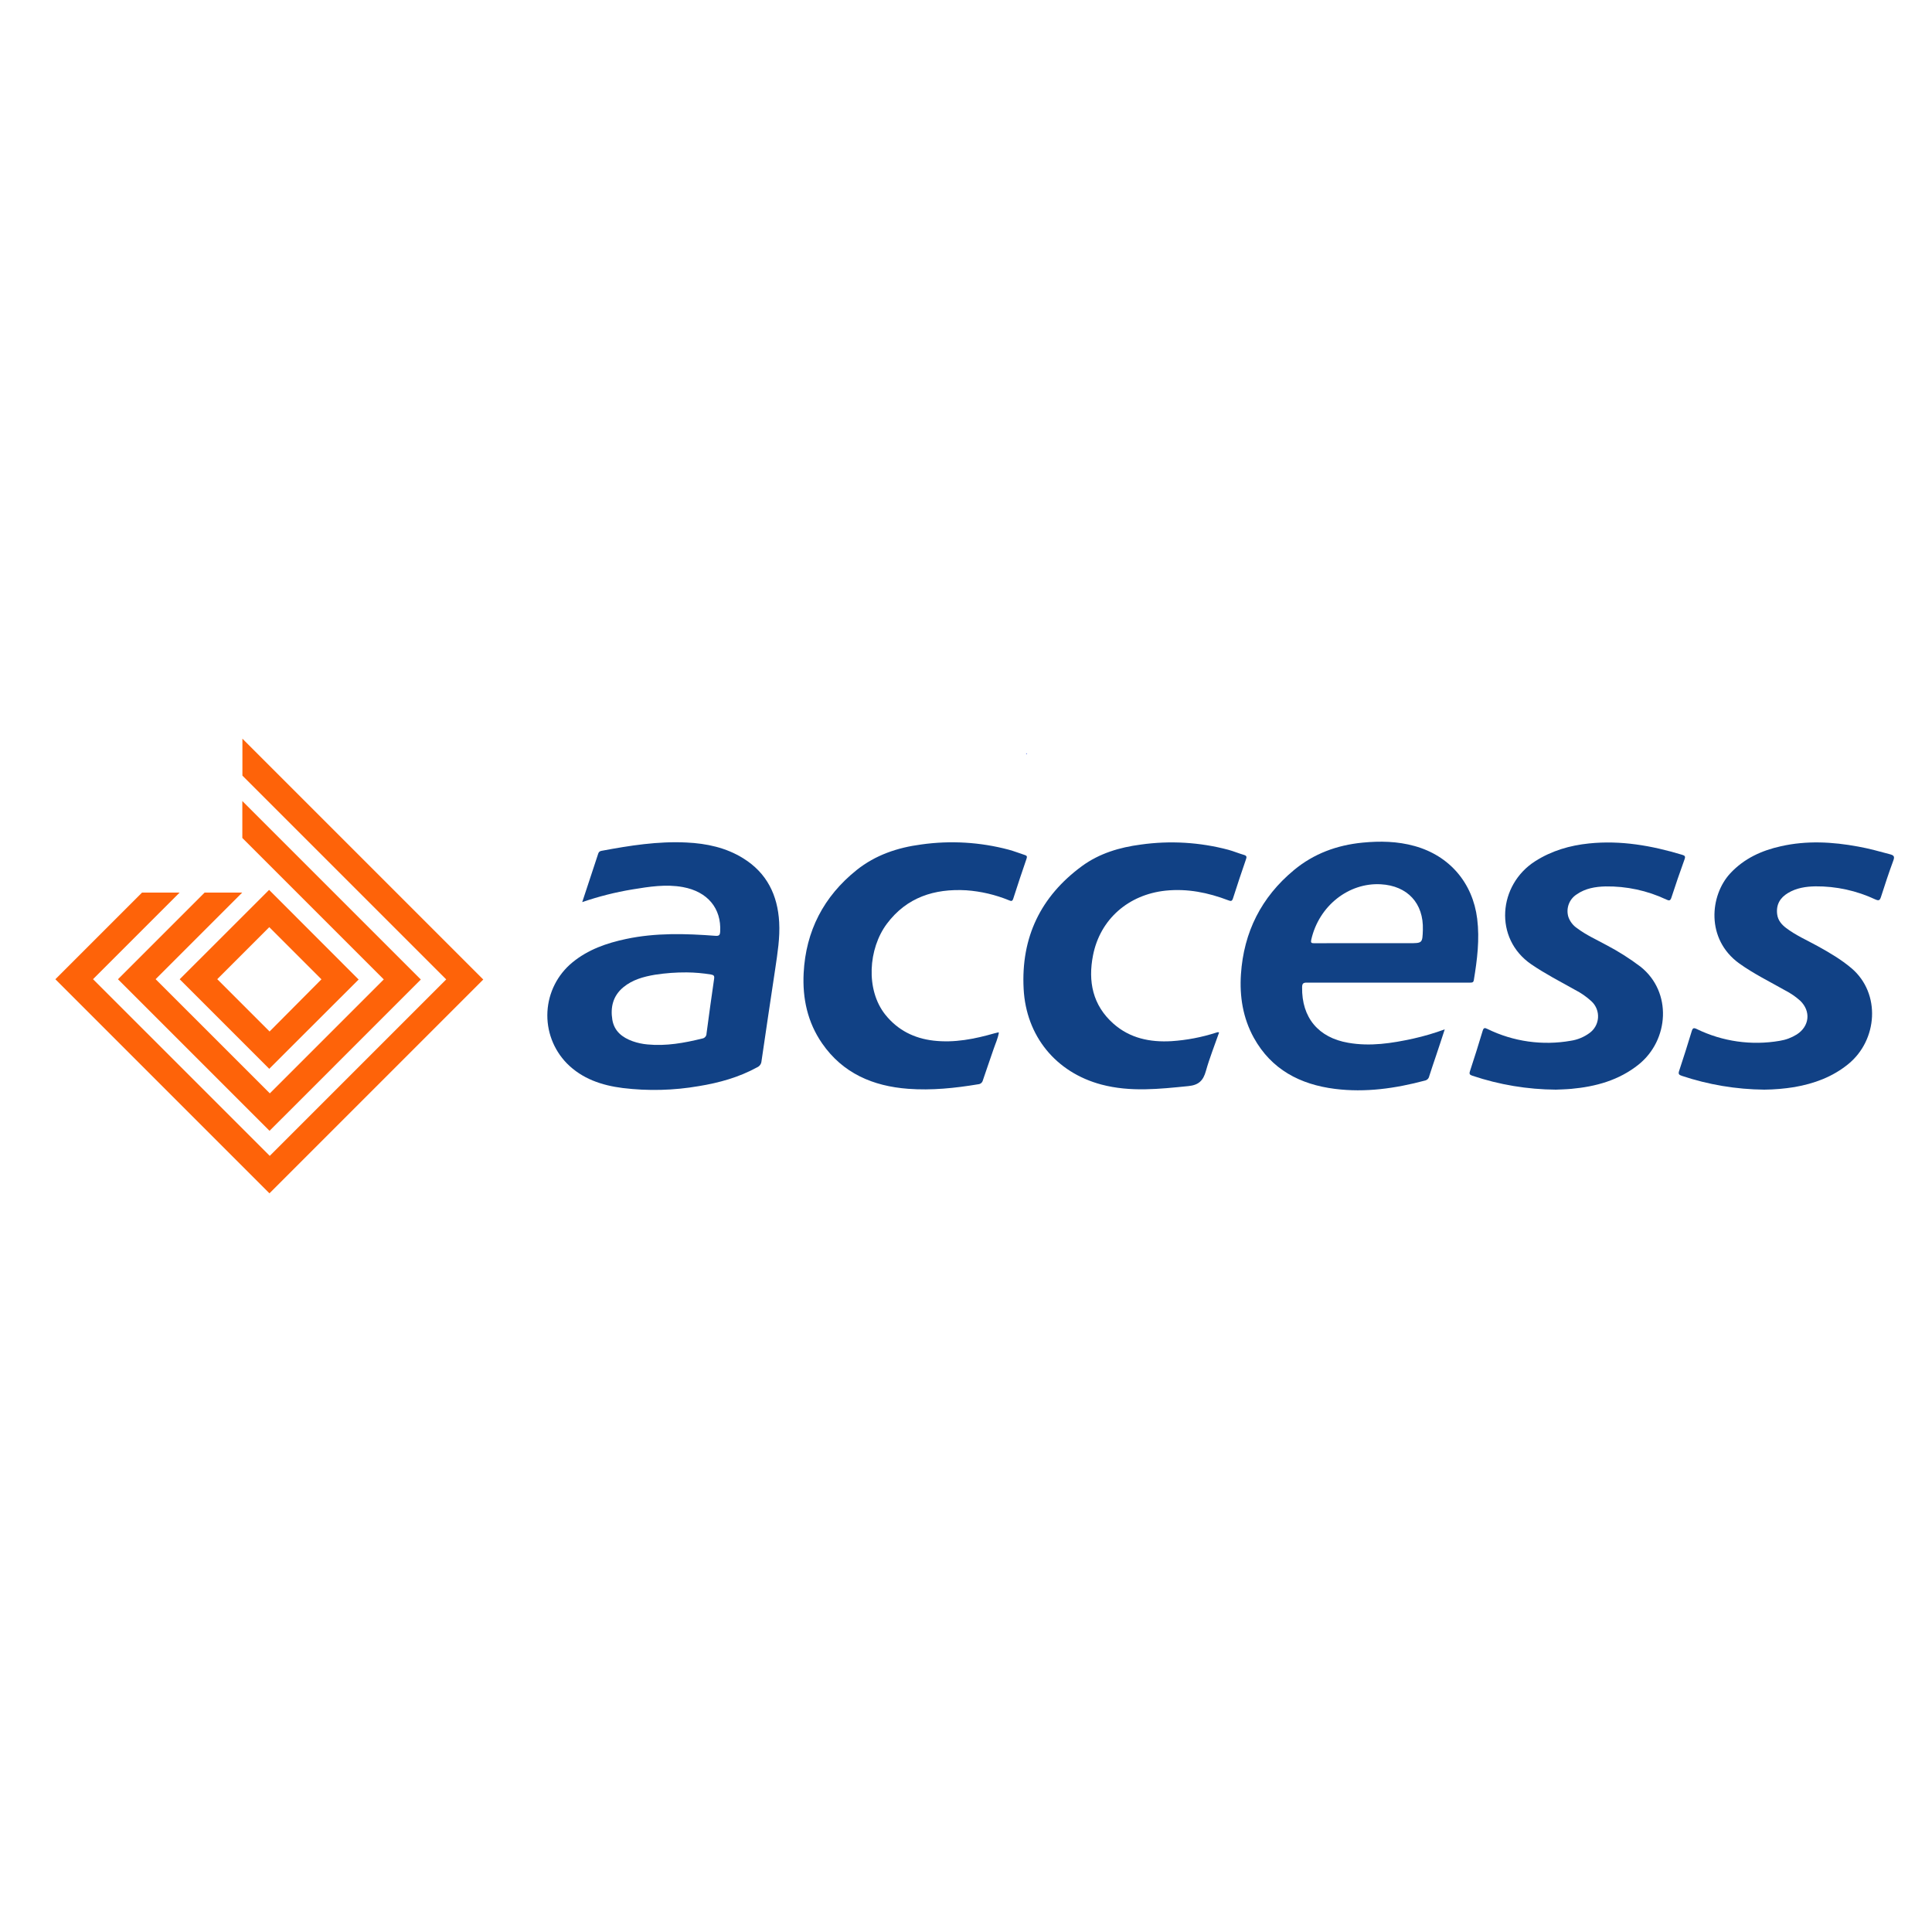
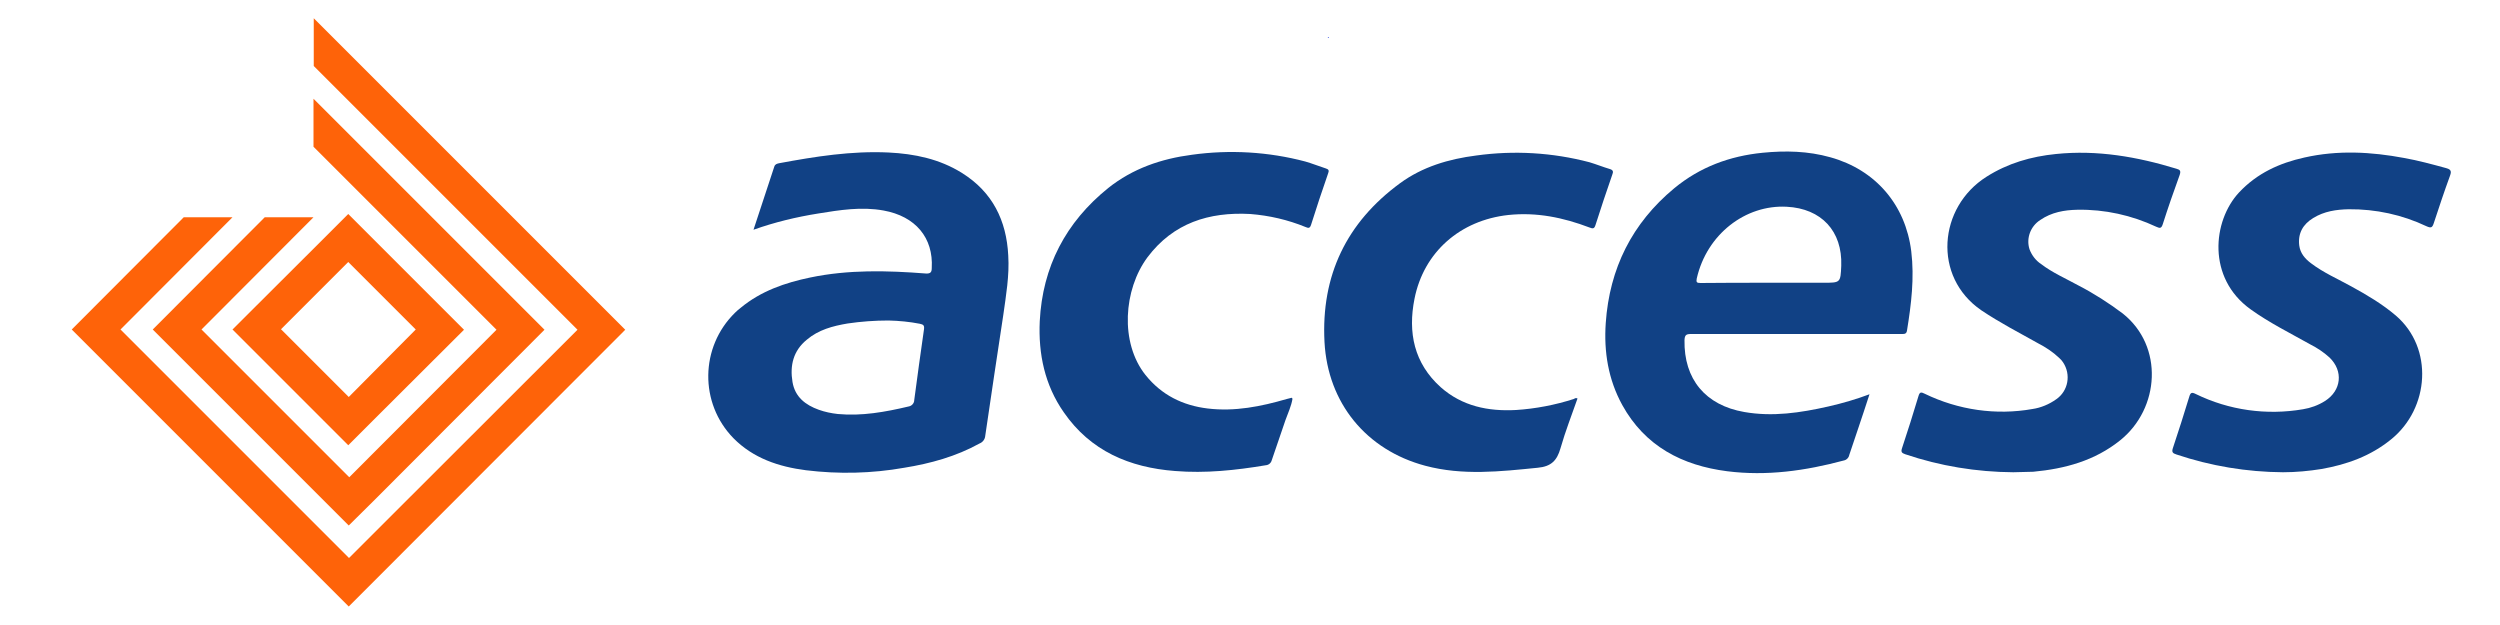
- <svg xmlns="http://www.w3.org/2000/svg" viewBox="0 0 1000 1000">
-   <path d="M531.1,390.09c.13-.22.28-.22.46,0l-.27.22Z" style="fill:#0124dd" />
-   <path d="M301.36,466.93c2.89-8.74,5.63-17,8.31-25.19.33-1,1-1.23,1.87-1.39,14.47-2.7,29-5,43.78-4.27,10.43.49,20.46,2.62,29.44,8.22,12.18,7.58,17.75,19,18.54,33,.46,8.05-.85,16-2,23.88-2.39,16.06-4.85,32.1-7.16,48.16a3.77,3.77,0,0,1-2.26,3.11c-9.42,5.17-19.64,8-30.14,9.72a135.11,135.11,0,0,1-39.34,1c-10.91-1.37-21.08-4.76-29-12.78a35.5,35.5,0,0,1,2.87-52.24c8.12-6.68,17.72-10,27.83-12.15,15.31-3.24,30.76-2.8,46.22-1.62,1.93.14,2.35-.45,2.44-2.17.69-12.06-6.55-20.72-19.26-23.05-8.82-1.62-17.48-.22-26.14,1.2A159,159,0,0,0,301.36,466.93Zm54.08,36.38A103.16,103.16,0,0,0,339,504.52c-5.88,1-11.59,2.55-16.33,6.45-5.36,4.41-6.79,10.33-5.73,16.85,1,5.95,5.16,9.21,10.55,11.13a31.18,31.18,0,0,0,7.65,1.65c9.64.93,19-.75,28.3-3.05a2.6,2.6,0,0,0,2.26-2.61c1.27-9.45,2.53-18.91,3.93-28.34.24-1.63-.3-1.94-1.66-2.2A81.9,81.9,0,0,0,355.44,503.31Z" style="fill:#114185" />
-   <path d="M747.8,532.79c-1.6,4.86-3,9.21-4.48,13.56-1.18,3.57-2.44,7.11-3.56,10.71a2.84,2.84,0,0,1-2.22,2.24c-15.3,4.08-30.8,6.29-46.6,4.3-18-2.27-32.88-10-42-26.51-5.61-10.22-7.39-21.35-6.63-32.82,1.45-21.82,10.54-39.91,27.44-53.92,10.27-8.52,22.25-12.9,35.43-14.2,9.09-.89,18.13-.72,27,1.75,18.06,5,30.1,19.05,32.41,37.65,1.33,10.69,0,21.19-1.73,31.7-.21,1.31-.87,1.35-1.87,1.35-4.85,0-9.71,0-14.56,0q-35,0-70,0c-1.88,0-2.43.46-2.46,2.39-.26,15.72,8.42,26.1,23.87,28.75,11.42,2,22.53.27,33.62-2.15A129.65,129.65,0,0,0,747.8,532.79ZM707,488.19h22.4c6.84,0,6.84,0,7.07-6.84.47-13.85-8-22.88-21.77-23.65-16.47-.93-32,11-36,28.7-.33,1.47,0,1.83,1.5,1.82C689.11,488.15,698,488.19,707,488.19Z" style="fill:#114185" />
-   <path d="M805.3,564a138.61,138.61,0,0,1-43.18-7.2c-1.39-.48-1.76-.88-1.26-2.39q3.43-10.39,6.57-20.88c.52-1.72,1.13-1.58,2.51-.92a70.32,70.32,0,0,0,43.13,6.08,21.85,21.85,0,0,0,9.52-3.9,10.61,10.61,0,0,0,1.18-16.49,37.76,37.76,0,0,0-8.48-5.92c-7.65-4.28-15.43-8.29-22.7-13.25-19.53-13.37-17.15-41.2,2.08-53.41,8.52-5.41,17.85-8.12,27.76-9.15,16.52-1.71,32.49,1.12,48.23,5.86,1.44.43,1.81.82,1.26,2.35-2.37,6.57-4.66,13.18-6.81,19.83-.57,1.75-1.25,1.62-2.6,1A71.21,71.21,0,0,0,831,458.81c-5.28.13-10.43,1-14.9,4.12a10.29,10.29,0,0,0-4.3,11.71,11.78,11.78,0,0,0,4.63,5.89c4.63,3.48,9.93,5.83,15,8.61a125.21,125.21,0,0,1,17.7,11.22c16.48,13.08,14.81,38-1,50.66-10.2,8.15-22.14,11.41-34.84,12.57C810.1,563.87,806.93,563.92,805.3,564Z" style="fill:#114185" />
-   <path d="M913.17,564a138.91,138.91,0,0,1-42.61-7.13c-1.59-.53-2-1-1.41-2.68,2.26-6.78,4.4-13.6,6.48-20.44.5-1.66,1-1.9,2.62-1.12a70.67,70.67,0,0,0,42.92,6.1,23.58,23.58,0,0,0,8.81-3.28c6.63-4.23,7.44-12,1.84-17.44a36.65,36.65,0,0,0-7.77-5.35c-8-4.54-16.31-8.6-23.84-14C882.84,486.11,885,463.4,895.62,452c7.16-7.67,16.2-11.79,26.23-14,13.31-3,26.61-2.28,39.9.18,5.6,1,11.08,2.52,16.56,4,1.82.51,2.48,1.05,1.71,3.13-2.31,6.27-4.41,12.61-6.45,19-.57,1.75-1.14,2-2.86,1.25a71.64,71.64,0,0,0-31.06-6.79c-5,.09-9.83.83-14.19,3.45-4.13,2.47-6.22,6.06-5.6,11,.39,3.14,2.28,5.33,4.66,7.13,5,3.79,10.75,6.29,16.19,9.29,6.2,3.43,12.32,7,17.73,11.61,15.16,13,13.45,37.1-1.76,49.5-8.17,6.67-17.65,10.13-27.88,11.92A103.08,103.08,0,0,1,913.17,564Z" style="fill:#114185" />
-   <path d="M517,534.56c-.51,3-1.8,5.69-2.75,8.52-1.81,5.39-3.74,10.73-5.53,16.13a2.63,2.63,0,0,1-2.36,2c-12,2-24.13,3.27-36.32,2.35-18.19-1.37-33.79-8-44.51-23.5-7.56-10.92-10.23-23.33-9.56-36.4,1.12-21.8,10.36-39.64,27.39-53.3,9.76-7.82,21.24-11.66,33.47-13.26a114,114,0,0,1,45.33,2.71c2.82.77,5.54,1.85,8.31,2.75,1,.32,1.26.75.89,1.84-2.36,6.9-4.7,13.82-6.91,20.77-.49,1.53-1.18,1.22-2.17.83a71.85,71.85,0,0,0-22.15-5.19c-16.47-.93-30.79,3.6-41.07,17.31-9.63,12.85-11.12,34.19-.81,47.09,6.41,8,14.87,12.24,24.91,13.41,10.83,1.26,21.3-.83,31.64-3.8.66-.19,1.33-.32,2-.48Z" style="fill:#114185" />
-   <path d="M631,534.42c-2.3,6.62-4.94,13.17-6.83,19.93-1.37,4.93-3.68,7.27-9.06,7.81-15,1.5-30,3.18-45-.79-23.59-6.27-39-25.09-40.28-49.55-1.4-26.58,8.78-47.82,30.19-63.53,9-6.59,19.5-9.71,30.46-11.14a114.33,114.33,0,0,1,45.32,2.7c2.74.75,5.37,1.87,8.1,2.66,1.43.42,1.47,1.07,1,2.32-2.29,6.69-4.56,13.38-6.69,20.12-.51,1.61-1.12,1.55-2.43,1.05-10.48-4-21.2-6.17-32.51-5-19.21,2.06-33.83,14.76-37.52,33.45-2.66,13.49-.22,25.83,10.53,35.38,8.57,7.6,19,9.72,30.11,9.07a95.84,95.84,0,0,0,23.06-4.4C629.9,534.42,630.3,534.05,631,534.42Z" style="fill:#114185" />
-   <polygon points="250.04 506.9 125.47 382.33 125.47 401.45 230.92 506.9 230.96 506.94 139.62 598.28 139.51 598.17 48.23 506.9 48.15 506.82 92.96 462.01 73.51 462.01 28.66 506.86 28.7 506.9 139.47 617.67 139.51 617.63 250.14 507 250.04 506.9" style="fill:#fe6309" />
-   <polygon points="125.43 414.61 125.43 433.73 198.64 506.94 139.66 565.92 80.63 506.9 80.55 506.82 125.36 462.01 105.91 462.01 61.06 506.86 61.1 506.9 129.89 575.69 139.51 585.31 149.29 575.54 217.82 507 125.43 414.61" style="fill:#fe6309" />
-   <path d="M185.53,506.9,149,470.33l-9.72-9.72-9.56,9.56L93,506.86l0,0,36.74,36.74,9.62,9.62,9.76-9.77L185.63,507Zm-46,27-27-27-.08-.08,26.93-26.93,27,27,0,0Z" style="fill:#fe6309" />
+ <svg xmlns="http://www.w3.org/2000/svg" version="1.1" id="Layer_1" x="0px" y="0px" viewBox="0 0 1000 249.9" style="enable-background:new 0 0 1000 249.9;" xml:space="preserve">
+   <style type="text/css">
+ 	.st0{fill:#0124DD;}
+ 	.st1{fill:#114185;}
+ 	.st2{fill:#FE6309;}
+ </style>
+   <path class="st0" d="M531.1,15c0.1-0.2,0.3-0.2,0.5,0l-0.3,0.2L531.1,15z" />
+   <path class="st1" d="M301.4,91.9c2.9-8.7,5.6-17,8.3-25.2c0.3-1,1-1.2,1.9-1.4c14.5-2.7,29-5,43.8-4.3c10.4,0.5,20.5,2.6,29.4,8.2  c12.2,7.6,17.8,19,18.5,33c0.5,8-0.9,16-2,23.9c-2.4,16.1-4.9,32.1-7.2,48.2c-0.1,1.4-1,2.6-2.3,3.1c-9.4,5.2-19.6,8-30.1,9.7  c-13,2.3-26.2,2.6-39.3,1c-10.9-1.4-21.1-4.8-29-12.8c-13.7-14-13.4-36.5,0.6-50.2c0.7-0.7,1.5-1.4,2.3-2c8.1-6.7,17.7-10,27.8-12.1  c15.3-3.2,30.8-2.8,46.2-1.6c1.9,0.1,2.4-0.5,2.4-2.2c0.7-12.1-6.5-20.7-19.3-23c-8.8-1.6-17.5-0.2-26.1,1.2  C318.5,86.8,309.8,88.9,301.4,91.9z M355.4,128.2c-5.5,0-11,0.4-16.4,1.2c-5.9,1-11.6,2.5-16.3,6.5c-5.4,4.4-6.8,10.3-5.7,16.9  c1,6,5.2,9.2,10.5,11.1c2.5,0.9,5,1.4,7.6,1.7c9.6,0.9,19-0.8,28.3-3c1.3-0.2,2.3-1.3,2.3-2.6c1.3-9.5,2.5-18.9,3.9-28.3  c0.2-1.6-0.3-1.9-1.7-2.2C363.8,128.7,359.6,128.3,355.4,128.2z" />
+   <path class="st1" d="M747.8,157.7c-1.6,4.9-3,9.2-4.5,13.6c-1.2,3.6-2.4,7.1-3.6,10.7c-0.2,1.1-1.1,2-2.2,2.2  c-15.3,4.1-30.8,6.3-46.6,4.3c-18-2.3-32.9-10-42-26.5c-5.6-10.2-7.4-21.3-6.6-32.8c1.5-21.8,10.5-39.9,27.4-53.9  c10.3-8.5,22.2-12.9,35.4-14.2c9.1-0.9,18.1-0.7,27,1.8c18.1,5,30.1,19,32.4,37.6c1.3,10.7,0,21.2-1.7,31.7  c-0.2,1.3-0.9,1.4-1.9,1.4c-4.8,0-9.7,0-14.6,0c-23.3,0-46.7,0-70,0c-1.9,0-2.4,0.5-2.5,2.4c-0.3,15.7,8.4,26.1,23.9,28.8  c11.4,2,22.5,0.3,33.6-2.2C737,161.3,742.5,159.7,747.8,157.7z M707,113.1h22.4c6.8,0,6.8,0,7.1-6.8c0.5-13.9-8-22.9-21.8-23.6  c-16.5-0.9-32,11-36,28.7c-0.3,1.5,0,1.8,1.5,1.8C689.1,113.1,698,113.1,707,113.1z" />
+   <path class="st1" d="M805.3,188.9c-14.7-0.1-29.3-2.5-43.2-7.2c-1.4-0.5-1.8-0.9-1.3-2.4c2.3-6.9,4.5-13.9,6.6-20.9  c0.5-1.7,1.1-1.6,2.5-0.9c13.4,6.5,28.5,8.7,43.1,6.1c3.4-0.5,6.7-1.9,9.5-3.9c4.8-3.3,6-9.9,2.7-14.8c-0.4-0.6-0.9-1.2-1.5-1.7  c-2.5-2.4-5.4-4.3-8.5-5.9c-7.7-4.3-15.4-8.3-22.7-13.2c-19.5-13.4-17.2-41.2,2.1-53.4c8.5-5.4,17.8-8.1,27.8-9.1  c16.5-1.7,32.5,1.1,48.2,5.9c1.4,0.4,1.8,0.8,1.3,2.4c-2.4,6.6-4.7,13.2-6.8,19.8c-0.6,1.8-1.2,1.6-2.6,1c-9.8-4.6-20.6-7-31.5-6.8  c-5.3,0.1-10.4,1-14.9,4.1c-3.9,2.5-5.7,7.3-4.3,11.7c0.9,2.4,2.5,4.5,4.6,5.9c4.6,3.5,9.9,5.8,15,8.6c6.2,3.2,12.1,7,17.7,11.2  c16.5,13.1,14.8,38-1,50.7c-10.2,8.2-22.1,11.4-34.8,12.6C810.1,188.8,806.9,188.9,805.3,188.9z" />
+   <path class="st1" d="M913.2,188.9c-14.5-0.1-28.9-2.5-42.6-7.1c-1.6-0.5-2-1-1.4-2.7c2.3-6.8,4.4-13.6,6.5-20.4  c0.5-1.7,1-1.9,2.6-1.1c13.3,6.5,28.3,8.6,42.9,6.1c3.1-0.5,6.1-1.6,8.8-3.3c6.6-4.2,7.4-12,1.8-17.4c-2.3-2.1-5-3.9-7.8-5.3  c-8-4.5-16.3-8.6-23.8-14c-17.4-12.5-15.2-35.3-4.6-46.7c7.2-7.7,16.2-11.8,26.2-14c13.3-3,26.6-2.3,39.9,0.2c5.6,1,11.1,2.5,16.6,4  c1.8,0.5,2.5,1,1.7,3.1c-2.3,6.3-4.4,12.6-6.5,19c-0.6,1.8-1.1,2-2.9,1.2c-9.7-4.6-20.3-6.9-31.1-6.8c-5,0.1-9.8,0.8-14.2,3.5  c-4.1,2.5-6.2,6.1-5.6,11c0.4,3.1,2.3,5.3,4.7,7.1c5,3.8,10.8,6.3,16.2,9.3c6.2,3.4,12.3,7,17.7,11.6c15.2,13,13.5,37.1-1.8,49.5  c-8.2,6.7-17.7,10.1-27.9,11.9C923.6,188.4,918.4,188.9,913.2,188.9z" />
+   <path class="st1" d="M517,159.5c-0.5,3-1.8,5.7-2.8,8.5c-1.8,5.4-3.7,10.7-5.5,16.1c-0.3,1.1-1.2,1.9-2.4,2c-12,2-24.1,3.3-36.3,2.3  c-18.2-1.4-33.8-8-44.5-23.5c-7.6-10.9-10.2-23.3-9.6-36.4c1.1-21.8,10.4-39.6,27.4-53.3c9.8-7.8,21.2-11.7,33.5-13.3  c15.1-2.1,30.6-1.2,45.3,2.7c2.8,0.8,5.5,1.9,8.3,2.8c1,0.3,1.3,0.8,0.9,1.8c-2.4,6.9-4.7,13.8-6.9,20.8c-0.5,1.5-1.2,1.2-2.2,0.8  c-7.1-2.9-14.5-4.6-22.1-5.2c-16.5-0.9-30.8,3.6-41.1,17.3c-9.6,12.9-11.1,34.2-0.8,47.1c6.4,8,14.9,12.2,24.9,13.4  c10.8,1.3,21.3-0.8,31.6-3.8c0.7-0.2,1.3-0.3,2-0.5L517,159.5z" />
+   <path class="st1" d="M631,159.4c-2.3,6.6-4.9,13.2-6.8,19.9c-1.4,4.9-3.7,7.3-9.1,7.8c-15,1.5-30,3.2-45-0.8  c-23.6-6.3-39-25.1-40.3-49.5c-1.4-26.6,8.8-47.8,30.2-63.5c9-6.6,19.5-9.7,30.5-11.1c15.1-2.1,30.5-1.2,45.3,2.7  c2.7,0.8,5.4,1.9,8.1,2.7c1.4,0.4,1.5,1.1,1,2.3c-2.3,6.7-4.6,13.4-6.7,20.1c-0.5,1.6-1.1,1.5-2.4,1c-10.5-4-21.2-6.2-32.5-5  c-19.2,2.1-33.8,14.8-37.5,33.5c-2.7,13.5-0.2,25.8,10.5,35.4c8.6,7.6,19,9.7,30.1,9.1c7.8-0.5,15.6-2,23.1-4.4  C629.9,159.4,630.3,159,631,159.4z" />
+   <polygon class="st2" points="250,131.8 125.5,7.3 125.5,26.4 230.9,131.8 231,131.9 139.6,223.2 139.5,223.1 48.2,131.8 48.2,131.8   93,86.9 73.5,86.9 28.7,131.8 28.7,131.8 139.5,242.6 139.5,242.6 250.1,131.9 " />
+   <polygon class="st2" points="125.4,39.5 125.4,58.7 198.6,131.9 139.7,190.9 80.6,131.8 80.6,131.8 125.4,86.9 105.9,86.9   61.1,131.8 61.1,131.8 129.9,200.6 139.5,210.2 149.3,200.5 217.8,131.9 " />
+   <path class="st2" d="M185.5,131.8L149,95.3l-9.7-9.7l-9.6,9.6L93,131.8l0,0l36.7,36.7l9.6,9.6l9.8-9.8l36.5-36.4L185.5,131.8z   M139.5,158.8l-27-27l-0.1-0.1l26.9-26.9l27,27l0,0L139.5,158.8z" />
</svg>
